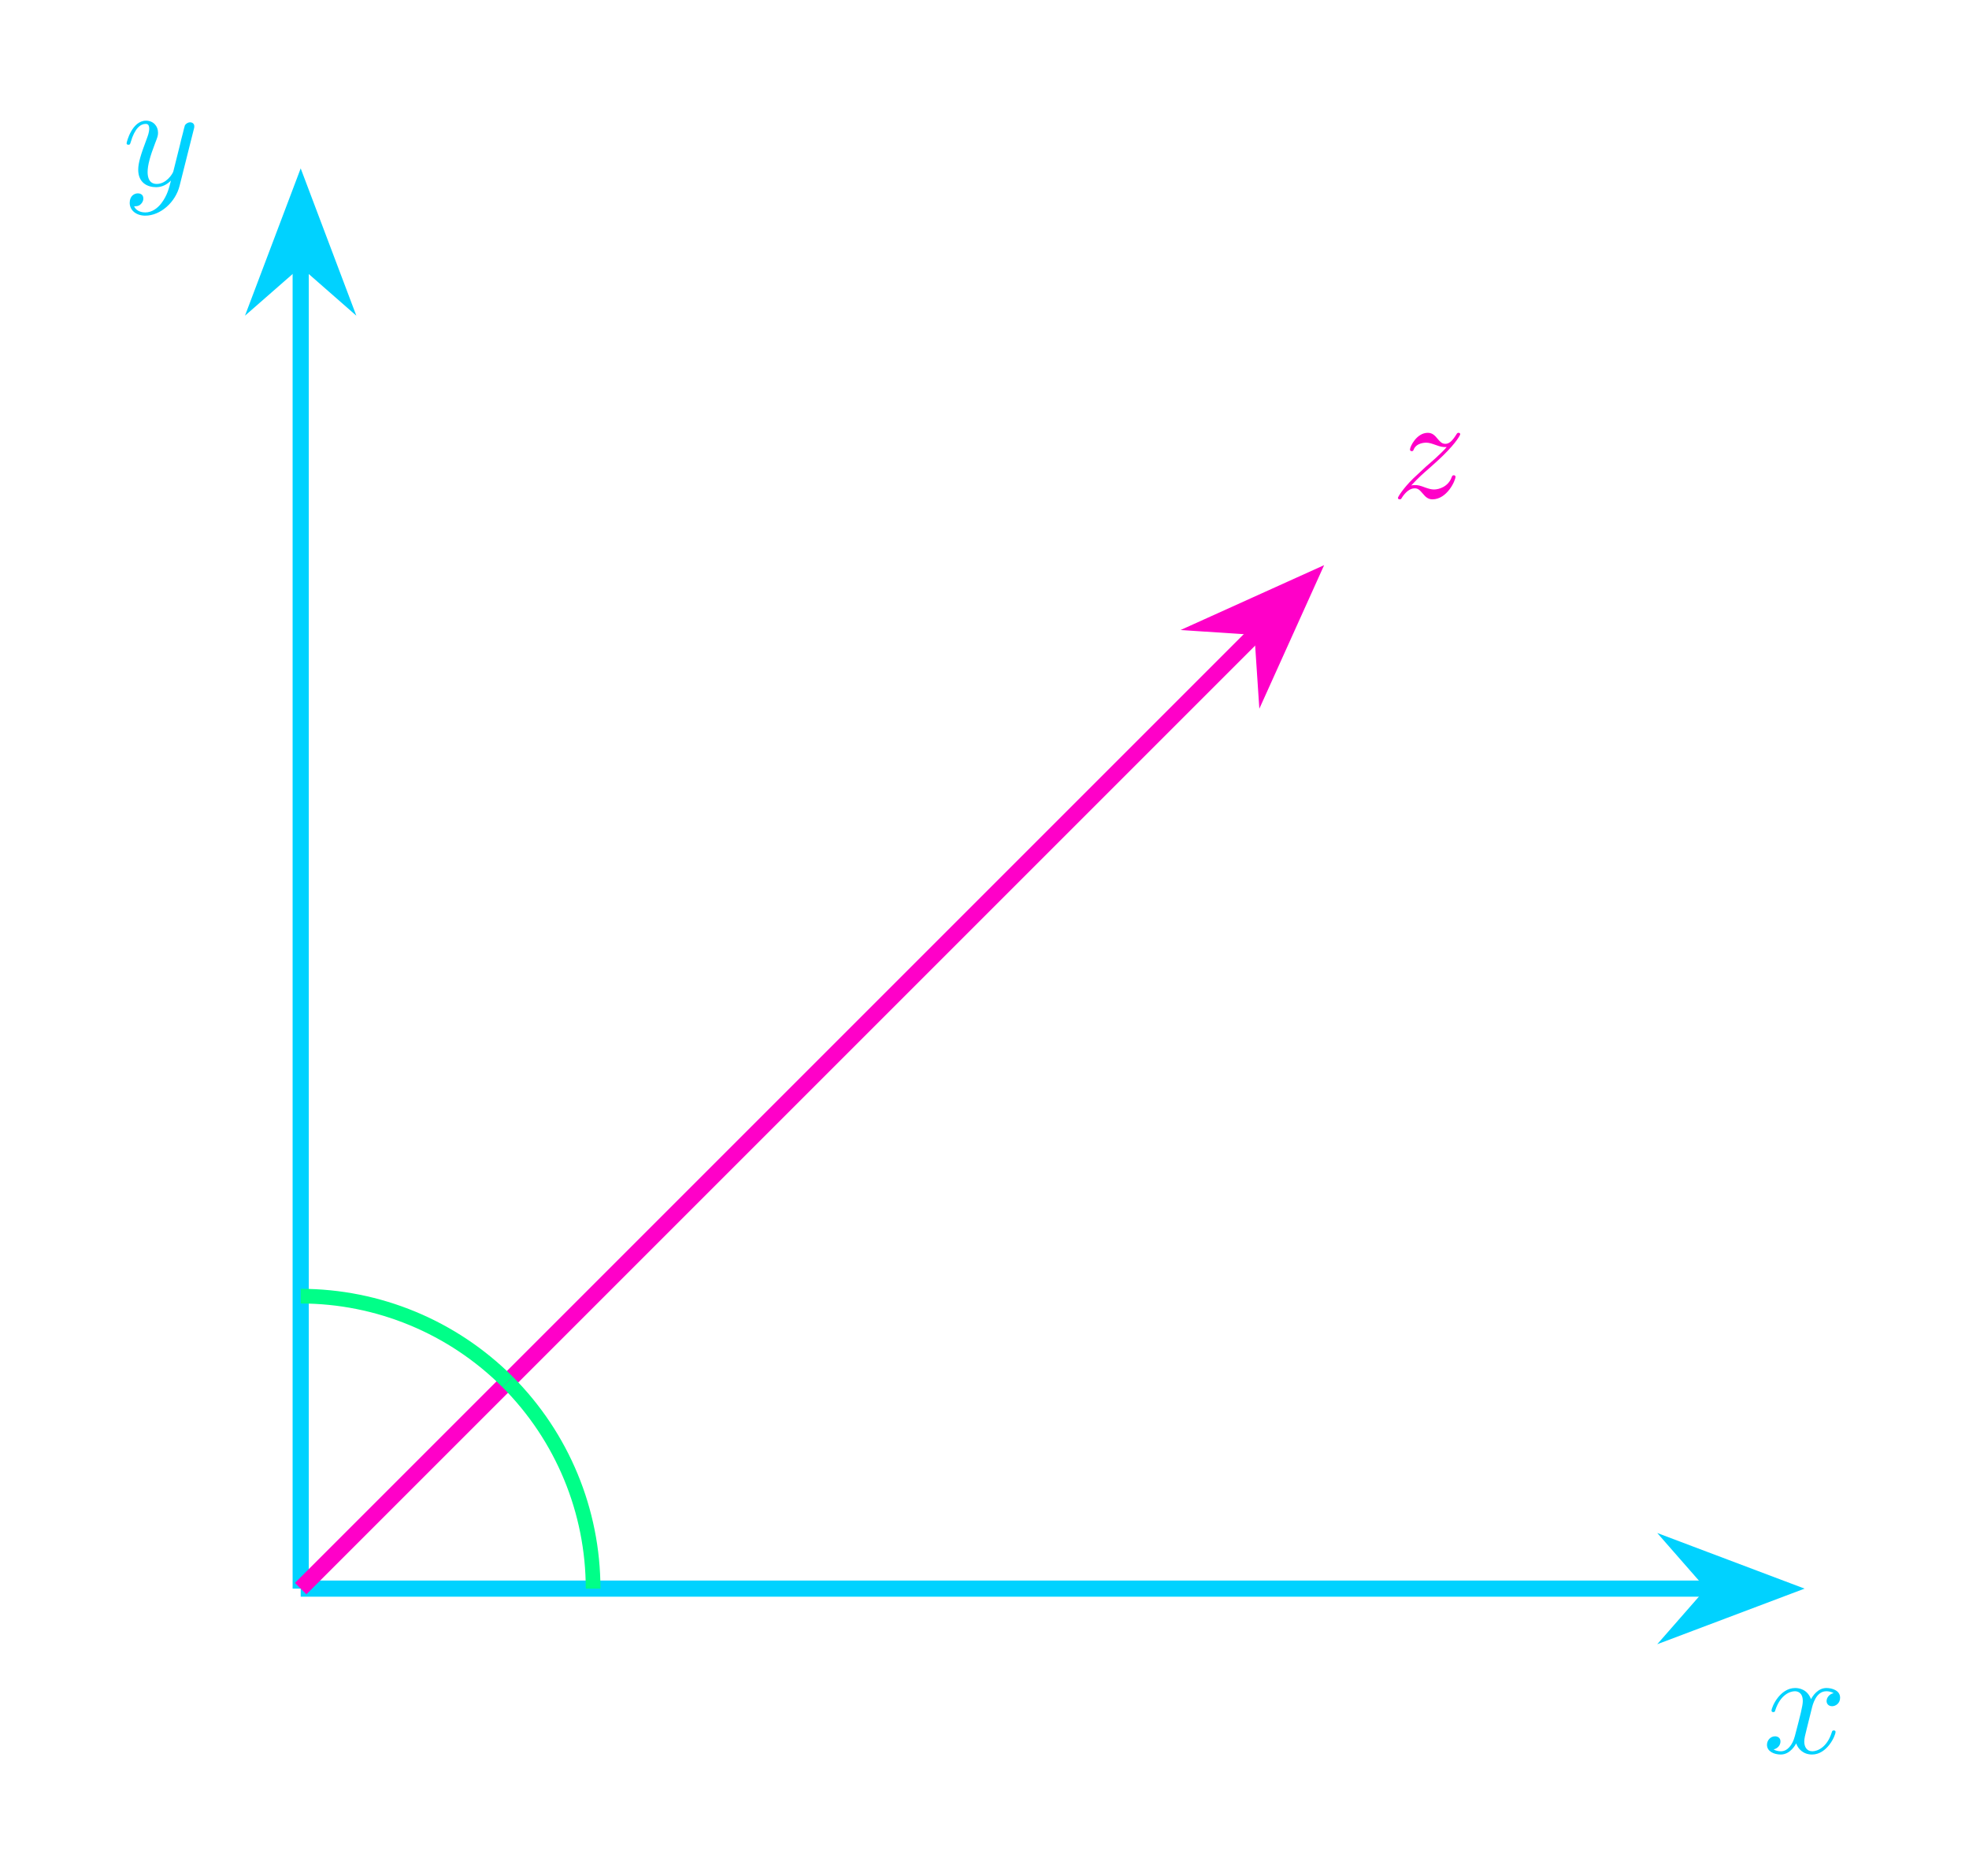
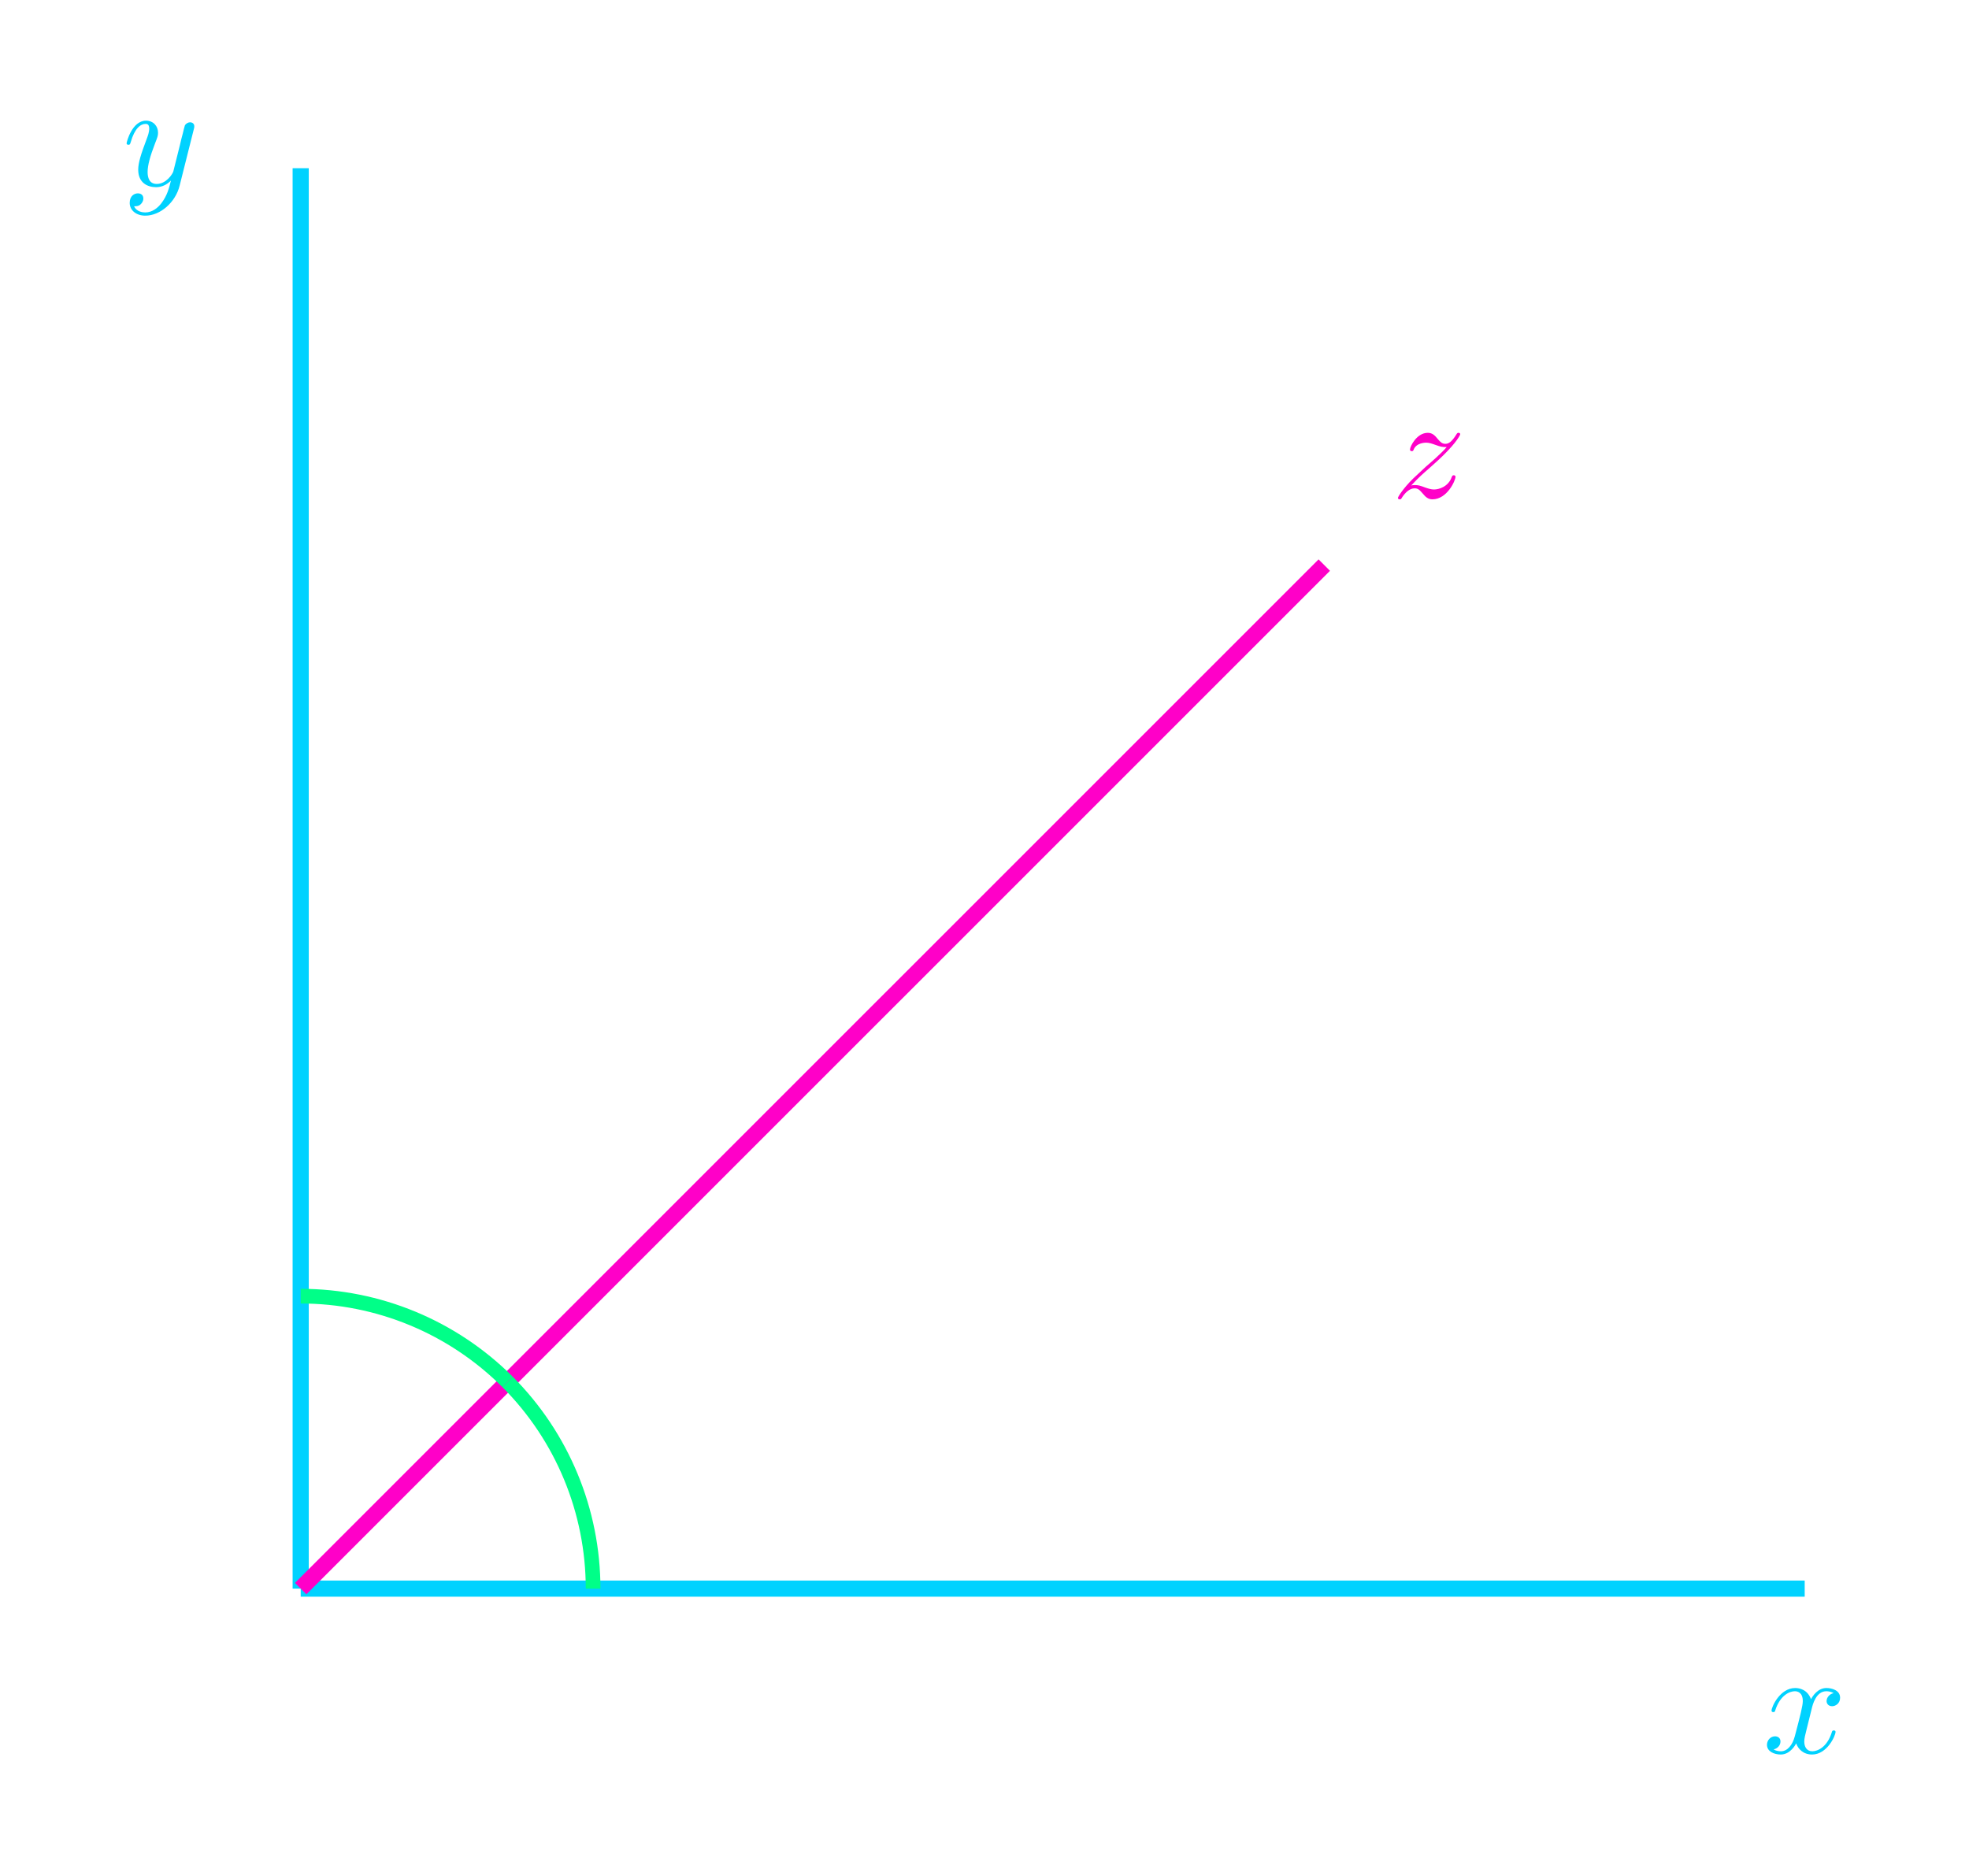
<svg xmlns="http://www.w3.org/2000/svg" version="1.1" width="133.597pt" height="127.241pt" viewBox="0 -127.241 133.597 127.241">
  <g id="page1">
    <g transform="matrix(1 0 0 -1 0 0)">
-       <path d="M20.402 19.449H116.203" stroke="#00d2ff" fill="none" stroke-width="1.096" stroke-miterlimit="10" />
-       <path d="M120.89 19.449L114.297 21.938L116.476 19.449L114.297 16.961Z" fill="#00d2ff" />
-       <path d="M120.89 19.449L114.297 21.938L116.476 19.449L114.297 16.961Z" stroke="#00d2ff" fill="none" stroke-width="1.096" stroke-miterlimit="10" />
+       <path d="M20.402 19.449H122.449" stroke="#00d2ff" fill="none" stroke-width="1.096" stroke-miterlimit="10" />
      <path d="M122.928 11.31C122.988 11.569 123.217 12.486 123.914 12.486C123.964 12.486 124.203 12.486 124.412 12.356C124.134 12.306 123.934 12.057 123.934 11.818C123.934 11.659 124.044 11.47 124.313 11.47C124.532 11.47 124.851 11.649 124.851 12.047C124.851 12.565 124.263 12.705 123.924 12.705C123.346 12.705 122.998 12.177 122.878 11.948C122.629 12.605 122.091 12.705 121.803 12.705C120.766 12.705 120.199 11.42 120.199 11.171C120.199 11.071 120.298 11.071 120.318 11.071C120.398 11.071 120.428 11.091 120.448 11.181C120.786 12.237 121.444 12.486 121.783 12.486C121.972 12.486 122.32 12.396 122.32 11.818C122.32 11.509 122.151 10.842 121.783 9.448C121.623 8.83 121.274 8.412 120.836 8.412C120.776 8.412 120.547 8.412 120.338 8.541C120.587 8.591 120.806 8.8 120.806 9.079C120.806 9.348 120.587 9.428 120.438 9.428C120.139 9.428 119.89 9.169 119.89 8.85C119.89 8.392 120.388 8.192 120.826 8.192C121.484 8.192 121.842 8.89 121.872 8.949C121.992 8.581 122.35 8.192 122.948 8.192C123.974 8.192 124.542 9.477 124.542 9.726C124.542 9.826 124.452 9.826 124.422 9.826C124.333 9.826 124.313 9.786 124.293 9.716C123.964 8.651 123.287 8.412 122.968 8.412C122.579 8.412 122.42 8.73 122.42 9.069C122.42 9.288 122.48 9.507 122.589 9.946L122.928 11.31Z" fill="#00d2ff" />
-       <path d="M20.402 19.449V109.582" stroke="#00d2ff" fill="none" stroke-width="1.096" stroke-miterlimit="10" />
-       <path d="M20.402 114.266L17.91 107.676L20.402 109.856L22.891 107.676Z" fill="#00d2ff" />
-       <path d="M20.402 114.266L17.91 107.676L20.402 109.856L22.891 107.676Z" stroke="#00d2ff" fill="none" stroke-width="1.096" stroke-miterlimit="10" />
+       <path d="M20.402 19.449V115.828" stroke="#00d2ff" fill="none" stroke-width="1.096" stroke-miterlimit="10" />
      <path d="M13.143 118.445C13.183 118.585 13.183 118.605 13.183 118.674C13.183 118.854 13.044 118.943 12.894 118.943C12.794 118.943 12.635 118.883 12.545 118.734C12.525 118.684 12.446 118.376 12.406 118.196C12.336 117.937 12.267 117.668 12.207 117.399L11.759 115.606C11.719 115.457 11.29 114.76 10.633 114.76C10.125 114.76 10.015 115.198 10.015 115.567C10.015 116.025 10.185 116.642 10.523 117.519C10.683 117.927 10.723 118.037 10.723 118.236C10.723 118.684 10.404 119.053 9.906 119.053C8.959 119.053 8.591 117.608 8.591 117.519C8.591 117.419 8.69 117.419 8.71 117.419C8.81 117.419 8.82 117.439 8.87 117.598C9.139 118.535 9.537 118.834 9.876 118.834C9.955 118.834 10.125 118.834 10.125 118.515C10.125 118.266 10.025 118.007 9.955 117.818C9.557 116.762 9.378 116.194 9.378 115.726C9.378 114.839 10.005 114.54 10.593 114.54C10.982 114.54 11.32 114.71 11.599 114.989C11.47 114.471 11.35 113.982 10.952 113.455C10.693 113.116 10.314 112.827 9.856 112.827C9.716 112.827 9.268 112.857 9.099 113.245C9.258 113.245 9.388 113.245 9.527 113.365C9.627 113.455 9.726 113.584 9.726 113.773C9.726 114.082 9.458 114.122 9.358 114.122C9.129 114.122 8.8 113.963 8.8 113.475C8.8 112.977 9.238 112.608 9.856 112.608C10.882 112.608 11.908 113.514 12.187 114.64L13.143 118.445Z" fill="#00d2ff" />
-       <path d="M20.402 19.449L85.434 84.481" stroke="#ff00c8" fill="none" stroke-width="1.096" stroke-miterlimit="10" />
-       <path d="M88.746 87.797L82.324 84.895L85.629 84.676L85.848 81.375Z" fill="#ff00c8" />
-       <path d="M88.746 87.797L82.324 84.895L85.629 84.676L85.848 81.375Z" stroke="#ff00c8" fill="none" stroke-width="1.096" stroke-miterlimit="10" />
+       <path d="M20.402 19.449L89.852 88.898" stroke="#ff00c8" fill="none" stroke-width="1.096" stroke-miterlimit="10" />
      <path d="M95.748 94.297C96.286 94.875 96.575 95.123 96.933 95.432C96.933 95.442 97.551 95.97 97.91 96.329C98.856 97.255 99.075 97.733 99.075 97.773C99.075 97.873 98.985 97.873 98.965 97.873C98.895 97.873 98.866 97.853 98.816 97.763C98.517 97.285 98.308 97.126 98.069 97.126S97.71 97.275 97.561 97.444C97.371 97.674 97.202 97.873 96.873 97.873C96.126 97.873 95.668 96.947 95.668 96.737C95.668 96.687 95.698 96.628 95.788 96.628S95.897 96.677 95.917 96.737C96.106 97.196 96.684 97.205 96.764 97.205C96.973 97.205 97.162 97.136 97.391 97.056C97.79 96.907 97.9 96.907 98.158 96.907C97.8 96.478 96.963 95.761 96.774 95.602L95.877 94.765C95.2 94.097 94.851 93.53 94.851 93.46C94.851 93.36 94.951 93.36 94.971 93.36C95.05 93.36 95.07 93.38 95.13 93.49C95.359 93.838 95.658 94.107 95.977 94.107C96.206 94.107 96.306 94.018 96.555 93.729C96.724 93.52 96.903 93.36 97.192 93.36C98.178 93.36 98.756 94.626 98.756 94.894C98.756 94.944 98.716 94.994 98.637 94.994C98.547 94.994 98.527 94.934 98.497 94.865C98.268 94.217 97.63 94.028 97.302 94.028C97.103 94.028 96.923 94.087 96.714 94.157C96.375 94.287 96.226 94.327 96.017 94.327C95.997 94.327 95.837 94.327 95.748 94.297Z" fill="#ff00c8" />
      <path d="M40.242 19.449C40.242 24.711 38.152 29.758 34.434 33.481" stroke="#0f8" fill="none" stroke-width=".996" stroke-miterlimit="10" />
      <path d="M34.434 33.481C30.711 37.199 25.664 39.293 20.402 39.293" stroke="#0f8" fill="none" stroke-width=".996" stroke-miterlimit="10" />
    </g>
  </g>
</svg>
